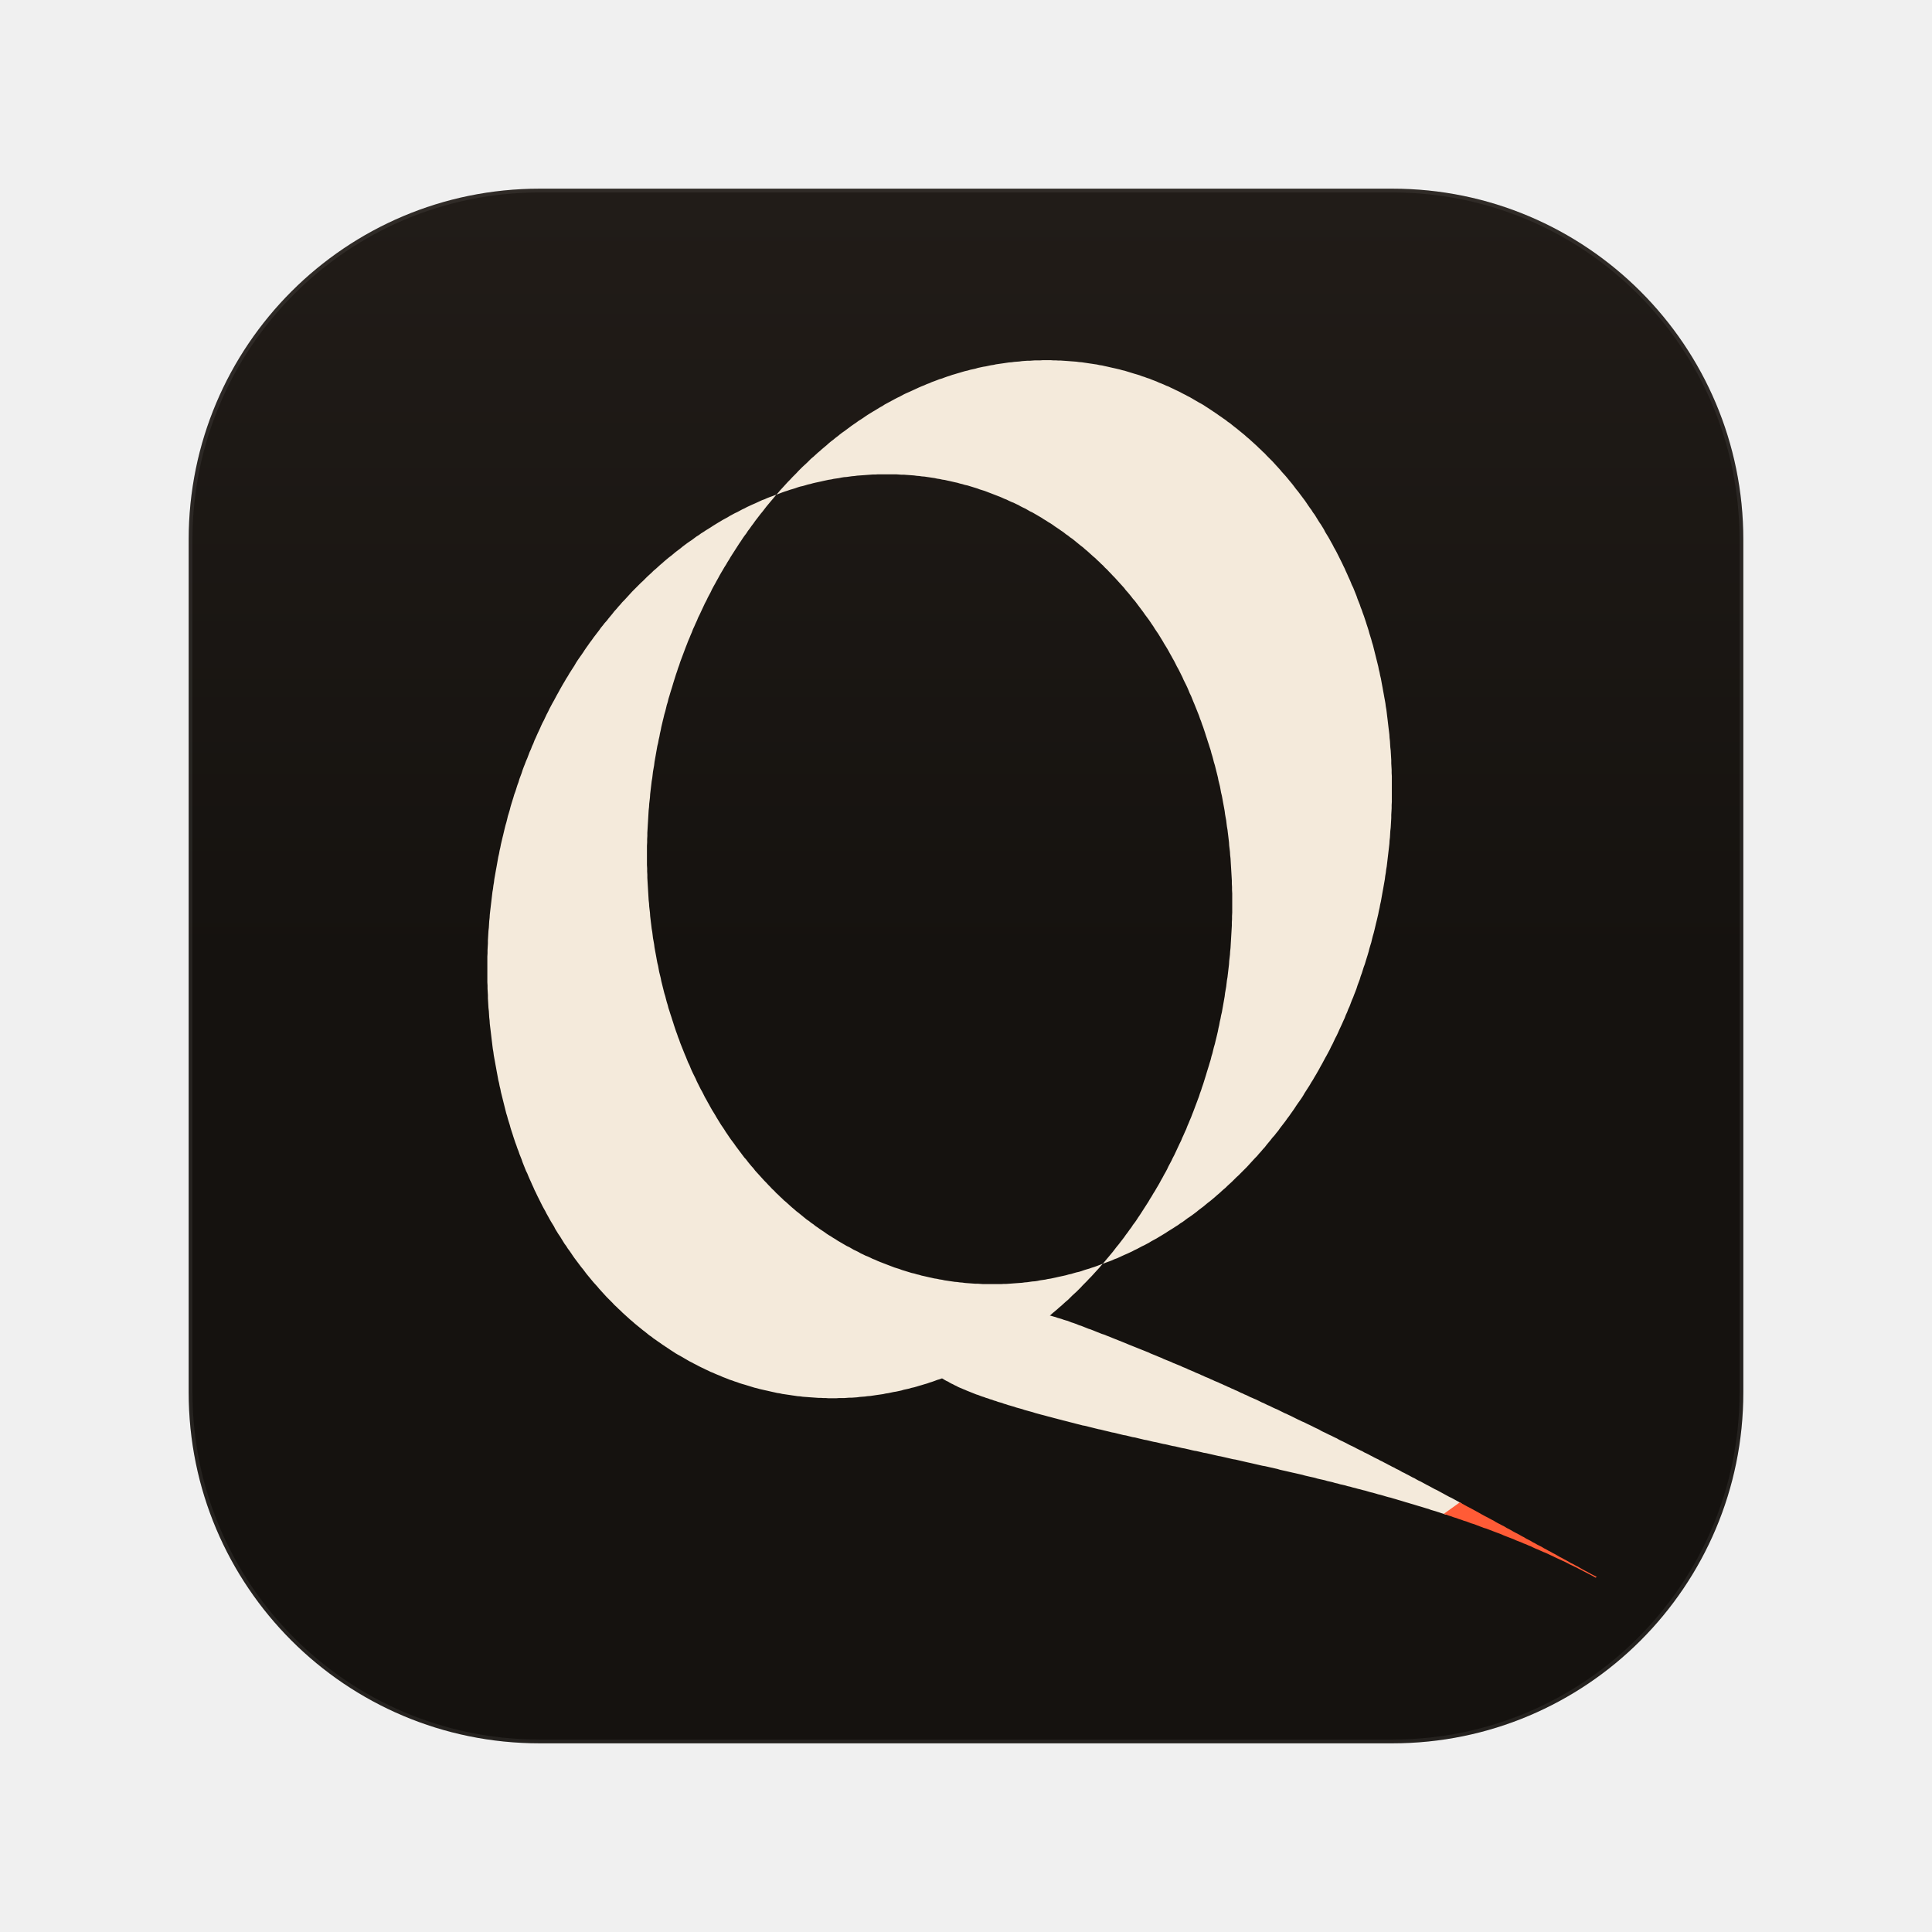
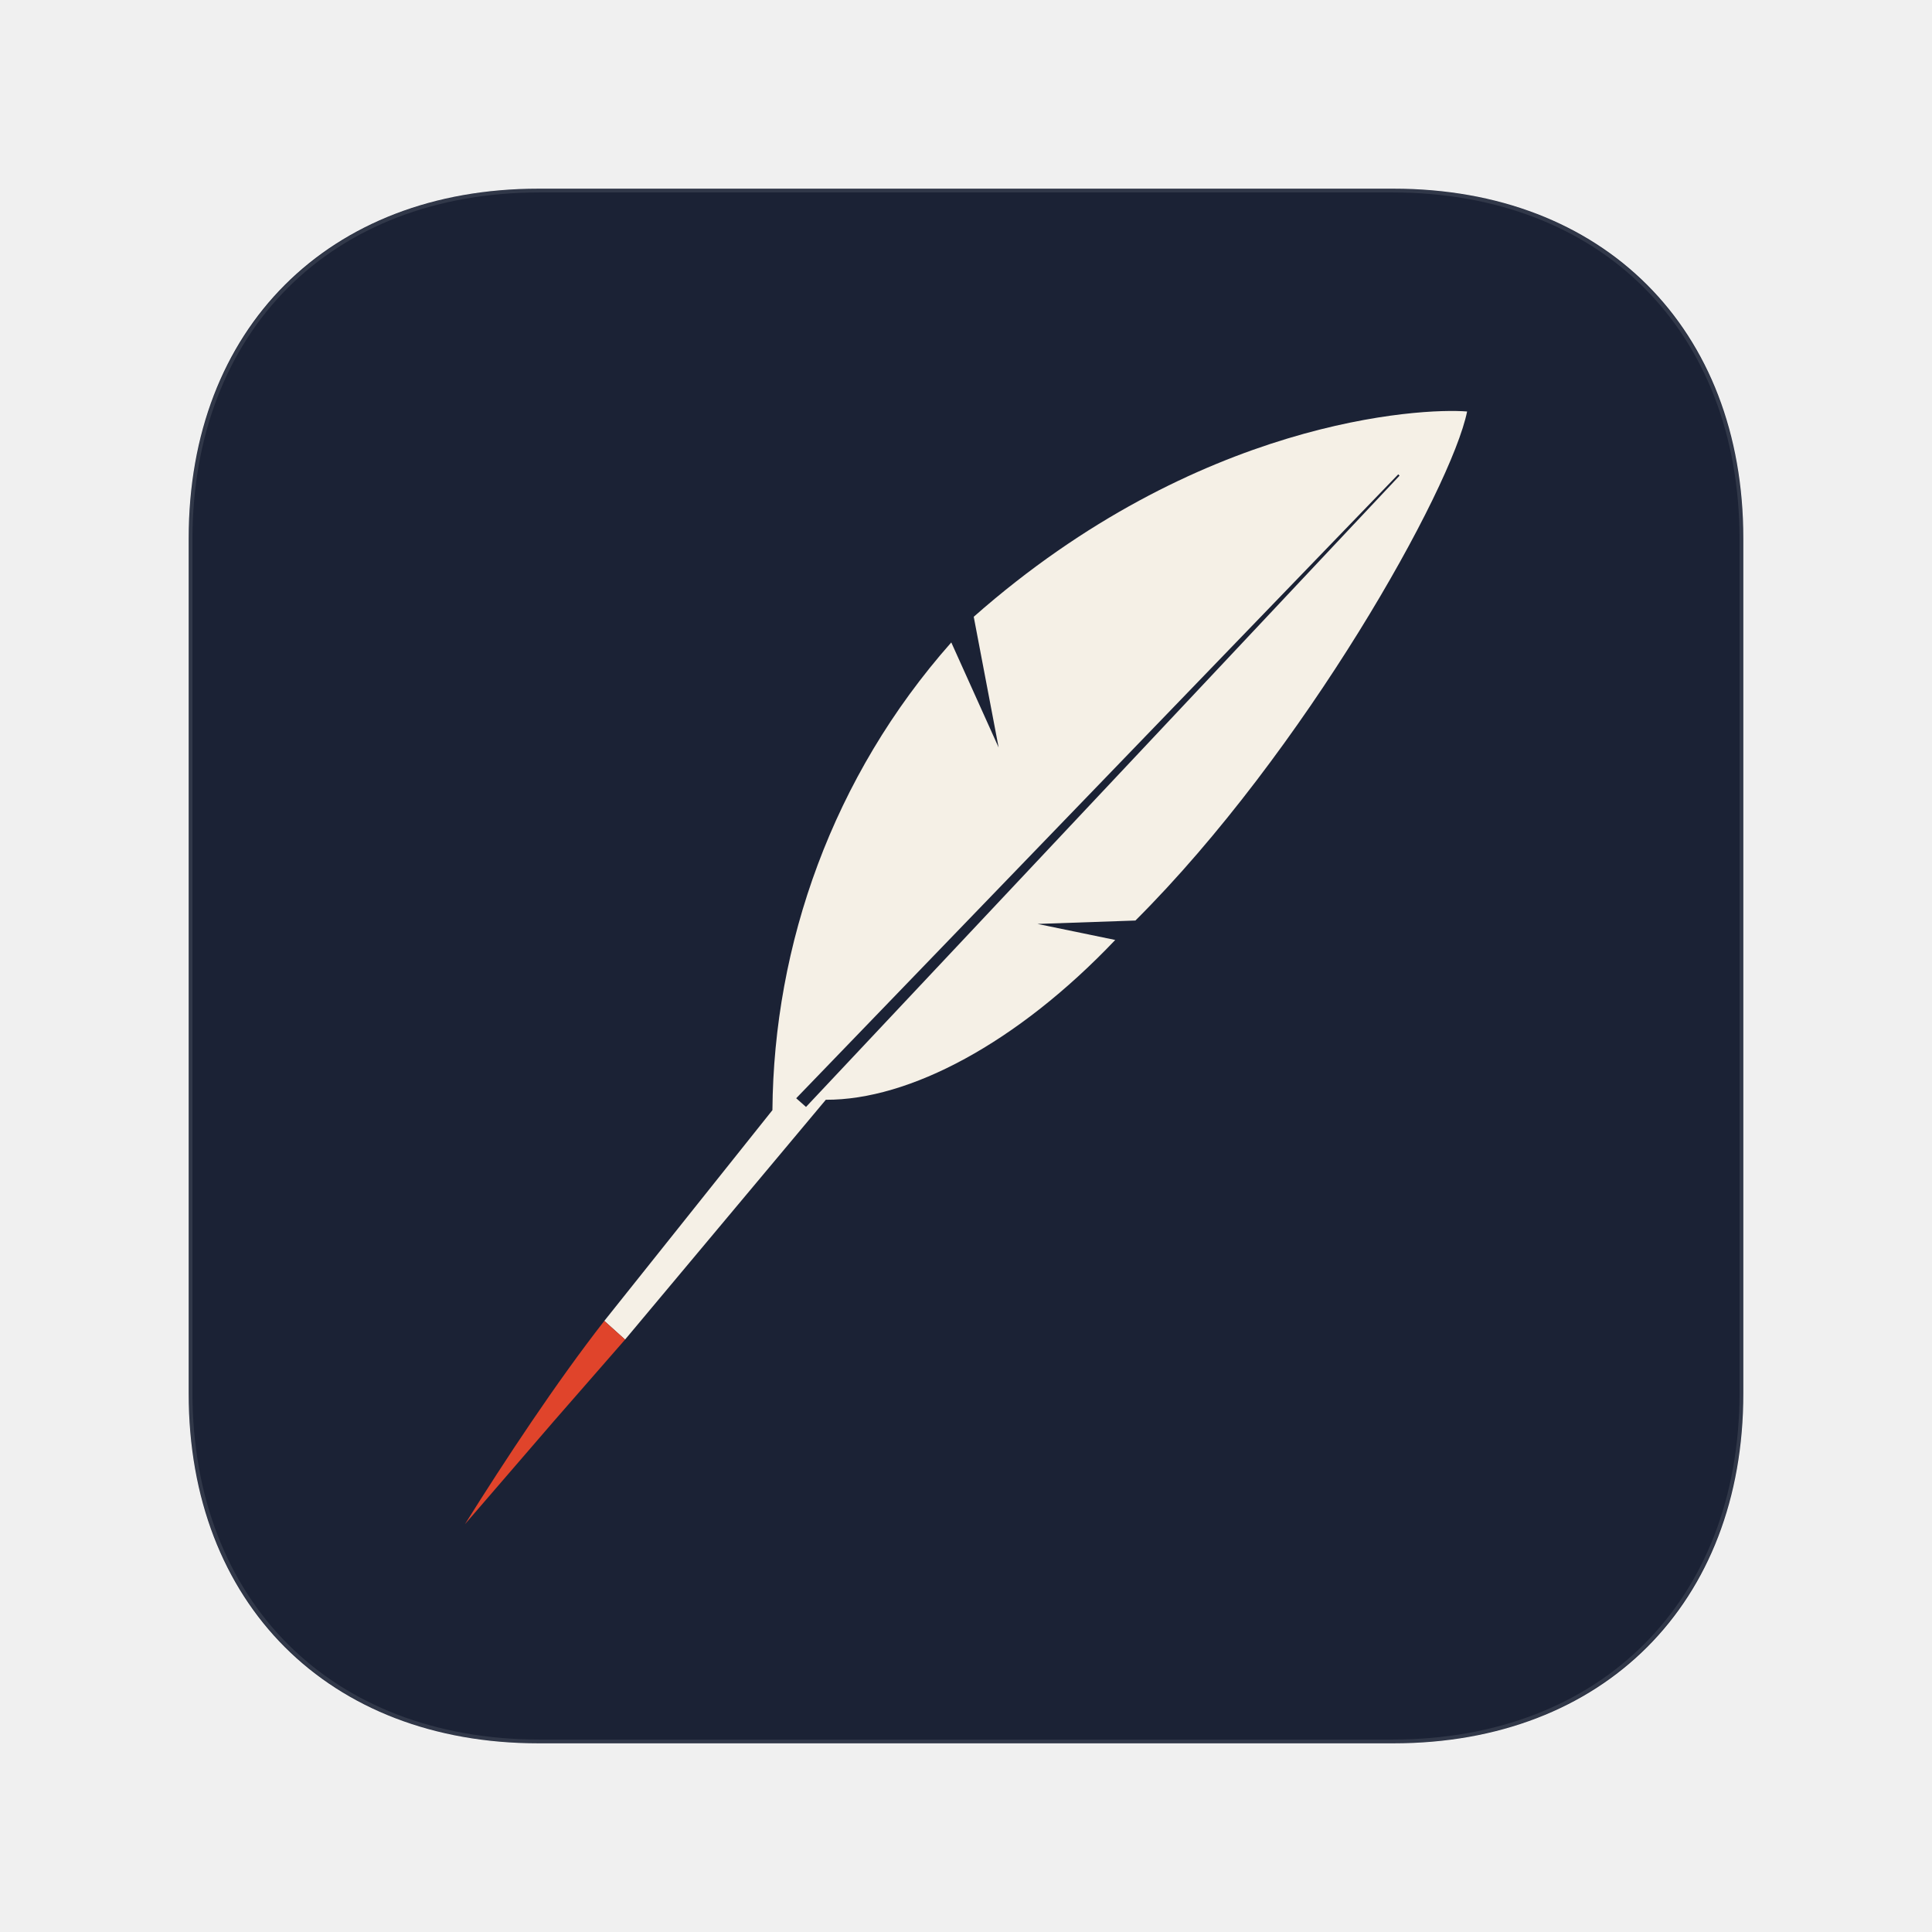
<svg xmlns="http://www.w3.org/2000/svg" viewBox="0 0 1024 1024" width="1024" height="1024">
-   <defs>
-     <linearGradient id="light" x1="0" y1="0" x2="0" y2="1">
-       <stop offset="0" stop-color="#211C18" />
-       <stop offset=".5" stop-color="#15120F" />
-     </linearGradient>
-   </defs>
-   <rect x="100" y="100" width="824" height="824" rx="186" fill="url(#light)" />
-   <rect x="101" y="101" width="822" height="822" rx="185" fill="none" stroke="#FFFFFF" stroke-opacity=".07" stroke-width="2" />
-   <path d="M451.3 225.7L450.1 226.6L448.9 227.5L447.7 228.4L446.4 229.3L445.2 230.2L444 231.2L442.8 232.1L441.6 233.1L440.4 234L439.2 235L438.1 236L436.9 237L435.7 238L434.6 239L433.4 240L432.2 241.1L431.1 242.1L429.9 243.1L428.8 244.2L427.7 245.3L426.5 246.4L425.4 247.4L424.3 248.5L423.2 249.6L422.1 250.8L421 251.9L419.9 253L418.8 254.2L417.7 255.3L416.6 256.5L415.6 257.6L414.5 258.8L413.4 260L412.4 261.2L411.3 262.4L410.3 263.6L409.3 264.8L408.2 266.1L407.2 267.3L406.2 268.5L405.2 269.8L404.2 271.1L403.2 272.3L402.2 273.6L401.2 274.9L400.2 276.2L399.3 277.5L398.3 278.8L397.4 280.1L396.4 281.4L395.5 282.8L394.5 284.1L393.6 285.4L392.7 286.8L391.8 288.1L390.9 289.5L390 290.9L389.1 292.3L388.2 293.7L387.3 295.1L386.5 296.5L385.6 297.9L384.8 299.3L383.9 300.7L383.1 302.1L382.2 303.6L381.4 305L380.6 306.5L379.8 307.9L379 309.4L378.2 310.8L377.4 312.3L376.7 313.8L375.9 315.3L375.1 316.8L374.4 318.3L373.6 319.8L372.9 321.3L372.2 322.8L371.5 324.3L370.8 325.8L370 327.4L369.4 328.9L368.7 330.4L368 332L367.3 333.5L366.7 335.1L366 336.7L365.4 338.2L364.7 339.8L364.1 341.4L363.5 342.9L362.9 344.5L362.3 346.1L361.7 347.7L361.1 349.3L360.5 350.9L360 352.5L359.4 354.1L358.9 355.7L358.3 357.4L357.8 359L357.3 360.6L356.8 362.2L356.3 363.9L355.8 365.5L355.3 367.1L354.8 368.8L354.3 370.4L353.9 372.1L353.4 373.7L353 375.4L352.6 377L352.1 378.7L351.7 380.4L351.3 382L350.9 383.7L350.5 385.4L350.2 387L349.8 388.7L349.5 390.4L349.1 392.1L348.8 393.8L348.4 395.4L348.1 397.1L347.8 398.8L347.5 400.5L347.2 402.2L346.9 403.9L346.7 405.6L346.4 407.3L346.1 409L345.9 410.7L345.7 412.4L345.4 414.1L345.2 415.8L345 417.5L344.8 419.2L344.6 420.9L344.5 422.6L344.3 424.3L344.1 426L344 427.7L343.8 429.5L343.7 431.2L343.6 432.9L343.5 434.6L343.4 436.3L343.3 438L343.2 439.7L343.1 441.4L343.1 443.1L343 444.8L343 446.5L342.9 448.3L342.9 450L342.9 451.7L342.9 453.4L342.9 455.1L342.9 456.8L342.9 458.5L343 460.2L343 461.9L343.1 463.6L343.1 465.3L343.2 467L343.3 468.7L343.4 470.4L343.5 472.1L343.6 473.7L343.7 475.4L343.8 477.1L344 478.8L344.1 480.5L344.3 482.2L344.5 483.8L344.6 485.5L344.8 487.2L345 488.9L345.2 490.5L345.4 492.2L345.7 493.9L345.9 495.5L346.1 497.2L346.4 498.8L346.7 500.5L346.9 502.1L347.2 503.8L347.5 505.4L347.8 507L348.1 508.7L348.4 510.3L348.8 511.9L349.1 513.6L349.4 515.2L349.8 516.8L350.2 518.4L350.5 520L350.9 521.6L351.3 523.2L351.7 524.8L352.1 526.4L352.6 528L353 529.6L353.4 531.1L353.9 532.7L354.3 534.3L354.8 535.8L355.3 537.4L355.8 538.9L356.3 540.5L356.8 542L357.3 543.6L357.8 545.1L358.3 546.6L358.9 548.2L359.4 549.7L360 551.2L360.5 552.7L361.1 554.2L361.7 555.7L362.3 557.2L362.9 558.7L363.5 560.1L364.1 561.6L364.7 563.1L365.4 564.5L366 566L366.6 567.4L367.3 568.9L368 570.3L368.7 571.7L369.3 573.1L370 574.5L370.7 575.9L371.4 577.3L372.2 578.7L372.9 580.1L373.6 581.5L374.4 582.9L375.1 584.2L375.9 585.6L376.6 586.9L377.4 588.3L378.2 589.6L379 590.9L379.8 592.3L380.6 593.6L381.4 594.9L382.2 596.2L383.1 597.5L383.9 598.7L384.7 600L385.6 601.3L386.4 602.5L387.3 603.8L388.2 605L389.1 606.2L390 607.5L390.9 608.7L391.8 609.9L392.7 611.1L393.6 612.3L394.5 613.5L395.5 614.6L396.4 615.8L397.3 616.9L398.3 618.1L399.3 619.2L400.2 620.4L401.2 621.5L402.2 622.6L403.2 623.7L404.2 624.8L405.2 625.9L406.2 626.9L407.2 628L408.2 629L409.2 630.1L410.3 631.1L411.3 632.2L412.4 633.2L413.4 634.2L414.5 635.2L415.5 636.2L416.6 637.1L417.7 638.1L418.8 639.1L419.8 640L420.9 640.9L422 641.9L423.2 642.8L424.3 643.7L425.4 644.6L426.5 645.5L427.6 646.4L428.8 647.2L429.9 648.1L431.1 648.9L432.2 649.8L433.4 650.6L434.5 651.4L435.7 652.2L436.9 653L438 653.8L439.2 654.6L440.4 655.3L441.6 656.1L442.8 656.8L444 657.6L445.2 658.3L446.4 659L447.6 659.7L448.8 660.4L450.1 661L451.3 661.7L452.5 662.4L453.8 663L455 663.6L456.2 664.3L457.5 664.9L458.7 665.5L460 666L461.3 666.6L462.5 667.2L463.8 667.7L465.1 668.3L466.3 668.8L467.6 669.3L468.9 669.8L470.2 670.3L471.5 670.8L472.8 671.3L474.1 671.8L475.4 672.2L476.7 672.6L478 673.1L479.3 673.5L480.6 673.9L481.9 674.3L483.2 674.7L484.6 675L485.9 675.4L487.2 675.7L488.5 676.1L489.9 676.4L491.2 676.7L492.5 677L493.9 677.3L495.2 677.6L496.6 677.8L497.9 678.1L499.3 678.3L500.6 678.6L502 678.8L503.3 679L504.7 679.2L506 679.4L507.4 679.5L508.7 679.7L510.1 679.8L511.5 680L512.8 680.1L514.2 680.2L515.6 680.3L516.9 680.4L518.3 680.4L519.7 680.5L521 680.6L522.4 680.6L523.8 680.6L525.2 680.6L526.5 680.6L527.9 680.6L529.3 680.6L530.7 680.6L532 680.5L533.4 680.5L534.8 680.4L536.2 680.3L537.5 680.2L538.9 680.1L540.3 680L541.7 679.9L543.1 679.7L544.4 679.6L545.8 679.4L547.2 679.2L548.6 679.1L549.9 678.9L551.3 678.6L552.7 678.4L554.1 678.2L555.4 677.9L556.8 677.7L558.2 677.4L559.6 677.1L560.9 676.8L562.3 676.5L563.7 676.2L565 675.9L566.4 675.5L567.8 675.2L569.1 674.8L570.5 674.4L571.9 674.1L573.2 673.7L574.6 673.2L575.9 672.8L577.3 672.4L578.7 671.9L580 671.5L581.4 671L582.7 670.5L584 670L585.4 669.5L586.7 669L588.1 668.5L589.4 668L590.7 667.4L592.1 666.9L593.4 666.3L594.7 665.7L596 665.1L597.4 664.5L598.7 663.9L600 663.3L601.3 662.6L602.6 662L603.9 661.3L605.2 660.6L606.5 660L607.8 659.3L609.1 658.6L610.4 657.8L611.7 657.1L613 656.4L614.3 655.6L615.5 654.9L616.8 654.1L618.1 653.3L619.3 652.5L620.6 651.7L621.9 650.9L623.1 650.1L624.4 649.3L625.6 648.4L626.9 647.6L628.1 646.7L629.3 645.8L630.5 645L631.8 644.1L633 643.2L634.2 642.3L635.4 641.3L636.6 640.4L637.8 639.5L639 638.5L640.2 637.5L641.4 636.6L642.6 635.6L643.8 634.6L644.9 633.6L646.1 632.6L647.3 631.5L648.4 630.5L649.6 629.5L650.7 628.4L651.8 627.4L653 626.3L654.1 625.2L655.2 624.1L656.4 623L657.5 621.9L658.6 620.8L659.7 619.7L660.8 618.6L661.9 617.4L662.9 616.3L664 615.1L665.1 613.9L666.2 612.8L667.2 611.6L668.3 610.4L669.3 609.2L670.4 608L671.4 606.7L672.4 605.5L673.4 604.3L674.4 603L675.5 601.8L676.5 600.5L677.5 599.3L678.4 598L679.4 596.7L680.4 595.4L681.4 594.1L682.3 592.8L683.3 591.5L684.2 590.2L685.2 588.8L686.1 587.5L687 586.1L687.9 584.8L688.9 583.4L689.8 582.1L690.7 580.7L691.5 579.3L692.4 577.9L693.3 576.5L694.2 575.1L695 573.7L695.9 572.3L696.7 570.9L697.6 569.4L698.4 568L699.2 566.6L700 565.1L700.8 563.7L701.6 562.2L702.4 560.7L703.2 559.3L704 557.8L704.8 556.3L705.5 554.8L706.3 553.3L707 551.8L707.7 550.3L708.5 548.8L709.2 547.3L709.9 545.7L710.6 544.2L711.3 542.7L712 541.1L712.7 539.6L713.3 538L714 536.5L714.6 534.9L715.3 533.4L715.9 531.8L716.5 530.2L717.2 528.6L717.8 527L718.4 525.5L719 523.9L719.5 522.3L720.1 520.7L720.7 519.1L721.2 517.4L721.8 515.8L722.3 514.2L722.8 512.6L723.4 511L723.9 509.3L724.4 507.7L724.9 506.1L725.4 504.4L725.8 502.8L726.3 501.1L726.8 499.5L727.2 497.8L727.6 496.2L728.1 494.5L728.5 492.9L728.9 491.2L729.3 489.5L729.7 487.9L730.1 486.2L730.5 484.5L730.8 482.9L731.2 481.2L731.5 479.5L731.9 477.8L732.2 476.1L732.5 474.4L732.8 472.7L733.1 471.1L733.4 469.4L733.7 467.7L734 466L734.2 464.3L734.5 462.6L734.7 460.9L735 459.2L735.2 457.5L735.4 455.8L735.6 454.1L735.8 452.4L736 450.7L736.2 449L736.4 447.2L736.5 445.5L736.7 443.8L736.8 442.1L736.9 440.4L737.1 438.7L737.2 437L737.3 435.3L737.4 433.6L737.4 431.9L737.5 430.2L737.6 428.4L737.6 426.7L737.7 425L737.7 423.3L737.7 421.6L737.7 419.9L737.7 418.2L737.7 416.5L737.7 414.8L737.7 413.1L737.7 411.4L737.6 409.7L737.6 408L737.5 406.3L737.4 404.6L737.4 402.9L737.3 401.2L737.2 399.5L737.1 397.8L736.9 396.1L736.8 394.5L736.7 392.8L736.5 391.1L736.4 389.4L736.2 387.7L736 386.1L735.8 384.4L735.6 382.7L735.4 381L735.2 379.4L735 377.7L734.8 376.1L734.5 374.4L734.3 372.8L734 371.1L733.7 369.5L733.4 367.8L733.1 366.2L732.8 364.5L732.5 362.9L732.2 361.3L731.9 359.6L731.5 358L731.2 356.4L730.8 354.8L730.5 353.2L730.1 351.6L729.7 350L729.3 348.4L728.9 346.8L728.5 345.2L728.1 343.6L727.7 342L727.2 340.4L726.8 338.9L726.3 337.3L725.8 335.7L725.4 334.2L724.9 332.6L724.4 331.1L723.9 329.5L723.4 328L722.9 326.5L722.3 324.9L721.8 323.4L721.2 321.9L720.7 320.4L720.1 318.9L719.5 317.4L719 315.9L718.4 314.4L717.8 312.9L717.2 311.4L716.5 310L715.9 308.5L715.3 307.1L714.6 305.6L714 304.2L713.3 302.7L712.7 301.3L712 299.9L711.3 298.4L710.6 297L709.9 295.6L709.2 294.2L708.5 292.8L707.8 291.5L707 290.1L706.3 288.7L705.5 287.3L704.8 286L704 284.6L703.2 283.3L702.4 282L701.7 280.6L700.9 279.3L700.1 278L699.2 276.7L698.4 275.4L697.6 274.1L696.8 272.8L695.9 271.6L695.1 270.3L694.2 269.1L693.3 267.8L692.5 266.6L691.6 265.3L690.7 264.1L689.8 262.9L688.9 261.7L688 260.5L687 259.3L686.1 258.1L685.2 256.9L684.3 255.8L683.3 254.6L682.4 253.5L681.4 252.3L680.4 251.2L679.4 250.1L678.5 249L677.5 247.9L676.5 246.8L675.5 245.7L674.5 244.6L673.5 243.6L672.4 242.5L671.4 241.5L670.4 240.4L669.3 239.4L668.3 238.4L667.2 237.4L666.2 236.4L665.1 235.4L664 234.4L663 233.5L661.9 232.5L660.8 231.6L659.7 230.6L658.6 229.7L657.5 228.8L656.4 227.9L655.3 227L654.1 226.1L653 225.2L651.9 224.3L650.7 223.5L649.6 222.6L648.4 221.8L647.3 221L646.1 220.2L645 219.4L643.8 218.6L642.6 217.8L641.4 217L640.2 216.2L639.1 215.5L637.9 214.7L636.7 214L635.4 213.3L634.2 212.6L633 211.9L631.8 211.2L630.6 210.5L629.4 209.9L628.1 209.2L626.9 208.6L625.6 207.9L624.4 207.3L623.1 206.7L621.9 206.1L620.6 205.5L619.4 204.9L618.1 204.4L616.8 203.8L615.6 203.3L614.3 202.8L613 202.2L611.7 201.7L610.4 201.2L609.2 200.7L607.9 200.3L606.6 199.8L605.3 199.4L604 198.9L602.7 198.5L601.3 198.1L600 197.7L598.7 197.3L597.4 196.9L596.1 196.5L594.8 196.2L593.4 195.8L592.1 195.5L590.8 195.2L589.4 194.9L588.1 194.6L586.8 194.3L585.4 194L584.1 193.7L582.7 193.5L581.4 193.2L580 193L578.7 192.8L577.3 192.6L576 192.4L574.6 192.2L573.3 192L571.9 191.9L570.5 191.7L569.2 191.6L567.8 191.5L566.5 191.4L565.1 191.3L563.7 191.2L562.3 191.1L561 191.1L559.6 191L558.2 191L556.9 190.9L555.5 190.9L554.1 190.9L552.7 190.9L551.4 191L550 191L548.6 191L547.2 191.1L545.9 191.2L544.5 191.2L543.1 191.3L541.7 191.4L540.3 191.6L539 191.7L537.6 191.8L536.2 192L534.8 192.1L533.4 192.3L532.1 192.5L530.7 192.7L529.3 192.9L527.9 193.1L526.6 193.4L525.2 193.6L523.8 193.9L522.4 194.2L521.1 194.4L519.7 194.7L518.3 195L517 195.4L515.6 195.7L514.2 196L512.9 196.4L511.5 196.7L510.1 197.1L508.8 197.5L507.4 197.9L506.1 198.3L504.7 198.7L503.3 199.2L502 199.6L500.6 200.1L499.3 200.6L497.9 201L496.6 201.5L495.3 202L493.9 202.5L492.6 203.1L491.2 203.6L489.9 204.2L488.6 204.7L487.2 205.3L485.9 205.9L484.6 206.5L483.3 207.1L482 207.7L480.6 208.3L479.3 208.9L478 209.6L476.7 210.3L475.4 210.9L474.1 211.6L472.8 212.3L471.5 213L470.2 213.7L468.9 214.4L467.7 215.2L466.4 215.9L465.1 216.7L463.8 217.5L462.6 218.2L461.3 219L460 219.8L458.8 220.6L457.5 221.5L456.3 222.3L455 223.1L453.8 224L452.6 224.8L451.3 225.7L366.7 286.2L367.9 285.3L369.1 284.4L370.4 283.6L371.6 282.7L372.9 281.9L374.1 281.1L375.4 280.3L376.7 279.5L377.9 278.7L379.2 277.9L380.5 277.1L381.7 276.4L383 275.6L384.3 274.9L385.6 274.2L386.9 273.4L388.2 272.7L389.5 272L390.8 271.4L392.1 270.7L393.4 270L394.7 269.4L396 268.7L397.3 268.1L398.6 267.5L400 266.9L401.3 266.3L402.6 265.7L403.9 265.1L405.3 264.6L406.6 264L407.9 263.5L409.3 263L410.6 262.5L412 262L413.3 261.5L414.6 261L416 260.5L417.3 260.1L418.7 259.6L420.1 259.2L421.4 258.8L422.8 258.3L424.1 257.9L425.5 257.6L426.9 257.2L428.2 256.8L429.6 256.5L431 256.1L432.3 255.8L433.7 255.5L435.1 255.2L436.4 254.9L437.8 254.6L439.2 254.3L440.6 254.1L441.9 253.8L443.3 253.6L444.7 253.4L446.1 253.1L447.4 252.9L448.8 252.8L450.2 252.6L451.6 252.4L452.9 252.3L454.3 252.1L455.7 252L457.1 251.9L458.5 251.8L459.8 251.7L461.2 251.6L462.6 251.5L464 251.5L465.3 251.4L466.7 251.4L468.1 251.4L469.5 251.4L470.8 251.4L472.2 251.4L473.6 251.4L475 251.4L476.3 251.5L477.7 251.6L479.1 251.6L480.4 251.7L481.8 251.8L483.2 251.9L484.5 252L485.9 252.2L487.3 252.3L488.6 252.5L490 252.6L491.3 252.8L492.7 253L494 253.2L495.4 253.4L496.7 253.7L498.1 253.9L499.4 254.2L500.8 254.4L502.1 254.7L503.5 255L504.8 255.3L506.1 255.6L507.5 255.9L508.8 256.3L510.1 256.6L511.4 257L512.8 257.3L514.1 257.7L515.4 258.1L516.7 258.5L518 258.9L519.3 259.4L520.6 259.8L521.9 260.2L523.2 260.7L524.5 261.2L525.8 261.7L527.1 262.2L528.4 262.7L529.7 263.2L530.9 263.7L532.2 264.3L533.5 264.8L534.7 265.4L536 266L537.3 266.5L538.5 267.1L539.8 267.7L541 268.4L542.2 269L543.5 269.6L544.7 270.3L545.9 271L547.2 271.6L548.4 272.3L549.6 273L550.8 273.7L552 274.4L553.2 275.2L554.4 275.9L555.6 276.7L556.8 277.4L558 278.2L559.1 279L560.3 279.8L561.5 280.6L562.6 281.4L563.8 282.2L564.9 283.1L566.1 283.9L567.2 284.8L568.4 285.6L569.5 286.5L570.6 287.4L571.7 288.3L572.8 289.2L574 290.1L575.1 291.1L576.2 292L577.2 292.9L578.3 293.9L579.4 294.9L580.5 295.8L581.5 296.8L582.6 297.8L583.6 298.8L584.7 299.8L585.7 300.9L586.8 301.9L587.8 303L588.8 304L589.8 305.1L590.8 306.1L591.8 307.2L592.8 308.3L593.8 309.4L594.8 310.5L595.8 311.6L596.7 312.8L597.7 313.9L598.7 315.1L599.6 316.2L600.5 317.4L601.5 318.5L602.4 319.7L603.3 320.9L604.2 322.1L605.1 323.3L606 324.5L606.9 325.8L607.8 327L608.7 328.2L609.6 329.5L610.4 330.7L611.3 332L612.1 333.3L612.9 334.5L613.8 335.8L614.6 337.1L615.4 338.4L616.2 339.7L617 341.1L617.8 342.4L618.6 343.7L619.4 345.1L620.1 346.4L620.9 347.8L621.6 349.1L622.4 350.5L623.1 351.9L623.8 353.3L624.6 354.7L625.3 356.1L626 357.5L626.7 358.9L627.3 360.3L628 361.7L628.7 363.1L629.4 364.6L630 366L630.6 367.5L631.3 368.9L631.9 370.4L632.5 371.9L633.1 373.3L633.7 374.8L634.3 376.3L634.9 377.8L635.5 379.3L636 380.8L636.6 382.3L637.1 383.8L637.7 385.4L638.2 386.9L638.7 388.4L639.2 390L639.7 391.5L640.2 393.1L640.7 394.6L641.2 396.2L641.7 397.7L642.1 399.3L642.6 400.9L643 402.4L643.4 404L643.9 405.6L644.3 407.2L644.7 408.8L645.1 410.4L645.5 412L645.8 413.6L646.2 415.2L646.6 416.8L646.9 418.4L647.2 420.1L647.6 421.7L647.9 423.3L648.2 425L648.5 426.6L648.8 428.2L649.1 429.9L649.3 431.5L649.6 433.2L649.9 434.8L650.1 436.5L650.3 438.1L650.6 439.8L650.8 441.5L651 443.1L651.2 444.8L651.4 446.5L651.5 448.2L651.7 449.8L651.9 451.5L652 453.2L652.2 454.9L652.3 456.6L652.4 458.3L652.5 459.9L652.6 461.6L652.7 463.3L652.8 465L652.9 466.7L652.9 468.4L653 470.1L653 471.8L653.1 473.5L653.1 475.2L653.1 476.9L653.1 478.6L653.1 480.3L653.1 482L653.1 483.7L653 485.5L653 487.2L652.9 488.9L652.9 490.6L652.8 492.3L652.7 494L652.6 495.7L652.5 497.4L652.4 499.1L652.3 500.8L652.2 502.5L652 504.3L651.9 506L651.7 507.7L651.5 509.4L651.4 511.1L651.2 512.8L651 514.5L650.8 516.2L650.6 517.9L650.3 519.6L650.1 521.3L649.9 523L649.6 524.7L649.3 526.4L649.1 528.1L648.8 529.8L648.5 531.5L648.2 533.2L647.9 534.9L647.6 536.6L647.2 538.2L646.9 539.9L646.5 541.6L646.2 543.3L645.8 545L645.5 546.6L645.1 548.3L644.7 550L644.3 551.6L643.9 553.3L643.4 555L643 556.6L642.6 558.3L642.1 559.9L641.7 561.6L641.2 563.2L640.7 564.9L640.2 566.5L639.7 568.1L639.2 569.8L638.7 571.4L638.2 573L637.7 574.6L637.1 576.3L636.6 577.9L636 579.5L635.5 581.1L634.9 582.7L634.3 584.3L633.7 585.9L633.1 587.5L632.5 589.1L631.9 590.6L631.3 592.2L630.6 593.8L630 595.3L629.3 596.9L628.7 598.5L628 600L627.3 601.6L626.6 603.1L626 604.6L625.2 606.2L624.5 607.7L623.8 609.2L623.1 610.7L622.4 612.2L621.6 613.7L620.9 615.2L620.1 616.7L619.3 618.2L618.6 619.7L617.8 621.2L617 622.6L616.2 624.1L615.4 625.5L614.6 627L613.8 628.4L612.9 629.9L612.1 631.3L611.2 632.7L610.4 634.1L609.5 635.5L608.7 636.9L607.8 638.3L606.9 639.7L606 641.1L605.1 642.5L604.2 643.9L603.3 645.2L602.4 646.6L601.5 647.9L600.5 649.2L599.6 650.6L598.6 651.9L597.7 653.2L596.7 654.5L595.8 655.8L594.8 657.1L593.8 658.4L592.8 659.7L591.8 660.9L590.8 662.2L589.8 663.5L588.8 664.7L587.8 665.9L586.7 667.2L585.7 668.4L584.7 669.6L583.6 670.8L582.6 672L581.5 673.2L580.4 674.4L579.4 675.5L578.3 676.7L577.2 677.8L576.1 679L575 680.1L573.9 681.2L572.8 682.4L571.7 683.5L570.6 684.6L569.5 685.6L568.3 686.7L567.2 687.8L566.1 688.9L564.9 689.9L563.8 690.9L562.6 692L561.4 693L560.3 694L559.1 695L557.9 696L556.8 697L555.6 698L554.4 698.9L553.2 699.9L552 700.8L550.8 701.8L549.6 702.7L548.3 703.6L547.1 704.5L545.9 705.4L544.7 706.3L543.4 707.2L542.2 708L541 708.9L539.7 709.7L538.5 710.5L537.2 711.4L536 712.2L534.7 713L533.4 713.8L532.2 714.5L530.9 715.3L529.6 716.1L528.3 716.8L527.1 717.6L525.8 718.3L524.5 719L523.2 719.7L521.9 720.4L520.6 721.1L519.3 721.7L518 722.4L516.7 723.1L515.4 723.7L514 724.3L512.7 724.9L511.4 725.5L510.1 726.1L508.8 726.7L507.4 727.3L506.1 727.8L504.8 728.4L503.4 728.9L502.1 729.5L500.7 730L499.4 730.5L498.1 731L496.7 731.4L495.4 731.9L494 732.4L492.7 732.8L491.3 733.3L489.9 733.7L488.6 734.1L487.2 734.5L485.9 734.9L484.5 735.3L483.1 735.6L481.8 736L480.4 736.3L479 736.6L477.7 737L476.3 737.3L474.9 737.6L473.6 737.8L472.2 738.1L470.8 738.4L469.4 738.6L468.1 738.9L466.7 739.1L465.3 739.3L463.9 739.5L462.6 739.7L461.2 739.9L459.8 740L458.4 740.2L457 740.3L455.7 740.4L454.3 740.6L452.9 740.7L451.5 740.8L450.1 740.8L448.8 740.9L447.4 741L446 741L444.6 741L443.3 741.1L441.9 741.1L440.5 741.1L439.1 741.1L437.8 741L436.4 741L435 740.9L433.7 740.9L432.3 740.8L430.9 740.7L429.5 740.6L428.2 740.5L426.8 740.4L425.5 740.3L424.1 740.1L422.7 740L421.4 739.8L420 739.6L418.7 739.4L417.3 739.2L416 739L414.6 738.8L413.3 738.5L411.9 738.3L410.6 738L409.2 737.7L407.9 737.4L406.6 737.1L405.2 736.8L403.9 736.5L402.6 736.2L401.2 735.8L399.9 735.5L398.6 735.1L397.3 734.7L396 734.3L394.7 733.9L393.3 733.5L392 733.1L390.7 732.6L389.4 732.2L388.1 731.7L386.8 731.3L385.6 730.8L384.3 730.3L383 729.8L381.7 729.2L380.4 728.7L379.2 728.2L377.9 727.6L376.6 727.1L375.4 726.5L374.1 725.9L372.9 725.3L371.6 724.7L370.4 724.1L369.1 723.4L367.9 722.8L366.6 722.1L365.4 721.5L364.2 720.8L363 720.1L361.8 719.4L360.6 718.7L359.3 718L358.1 717.3L356.9 716.5L355.8 715.8L354.6 715L353.4 714.2L352.2 713.4L351 712.6L349.9 711.8L348.7 711L347.6 710.2L346.4 709.4L345.3 708.5L344.1 707.7L343 706.8L341.9 705.9L340.7 705L339.6 704.1L338.5 703.2L337.4 702.3L336.3 701.4L335.2 700.4L334.1 699.5L333 698.5L332 697.6L330.9 696.6L329.8 695.6L328.8 694.6L327.7 693.6L326.7 692.6L325.6 691.6L324.6 690.5L323.6 689.5L322.5 688.4L321.5 687.4L320.5 686.3L319.5 685.2L318.5 684.1L317.5 683L316.6 681.9L315.6 680.8L314.6 679.7L313.6 678.5L312.7 677.4L311.7 676.2L310.8 675.1L309.9 673.9L309 672.7L308 671.5L307.1 670.3L306.2 669.1L305.3 667.9L304.4 666.7L303.5 665.4L302.7 664.2L301.8 662.9L300.9 661.7L300.1 660.4L299.2 659.2L298.4 657.9L297.6 656.6L296.8 655.3L295.9 654L295.1 652.7L294.3 651.4L293.6 650L292.8 648.7L292 647.4L291.2 646L290.5 644.7L289.7 643.3L289 641.9L288.2 640.5L287.5 639.2L286.8 637.8L286.1 636.4L285.4 635L284.7 633.6L284 632.1L283.3 630.7L282.7 629.3L282 627.8L281.4 626.4L280.7 624.9L280.1 623.5L279.5 622L278.8 620.6L278.2 619.1L277.6 617.6L277 616.1L276.5 614.6L275.9 613.1L275.3 611.6L274.8 610.1L274.2 608.6L273.7 607.1L273.1 605.5L272.6 604L272.1 602.5L271.6 600.9L271.1 599.4L270.6 597.8L270.2 596.3L269.7 594.7L269.2 593.1L268.8 591.6L268.3 590L267.9 588.4L267.5 586.8L267.1 585.2L266.7 583.6L266.3 582L265.9 580.4L265.5 578.8L265.2 577.2L264.8 575.6L264.5 574L264.1 572.4L263.8 570.7L263.5 569.1L263.2 567.5L262.9 565.8L262.6 564.2L262.3 562.5L262 560.9L261.7 559.2L261.5 557.6L261.2 555.9L261 554.3L260.8 552.6L260.6 551L260.4 549.3L260.2 547.6L260 545.9L259.8 544.3L259.6 542.6L259.5 540.9L259.3 539.2L259.2 537.5L259.1 535.9L258.9 534.2L258.8 532.5L258.7 530.8L258.6 529.1L258.6 527.4L258.5 525.7L258.4 524L258.4 522.3L258.3 520.6L258.3 518.9L258.3 517.2L258.3 515.5L258.3 513.8L258.3 512.1L258.3 510.4L258.3 508.7L258.3 507L258.4 505.3L258.4 503.6L258.5 501.8L258.6 500.1L258.6 498.4L258.7 496.7L258.8 495L258.9 493.3L259.1 491.6L259.2 489.9L259.3 488.2L259.5 486.5L259.6 484.8L259.8 483L260 481.3L260.2 479.6L260.4 477.9L260.6 476.2L260.8 474.5L261 472.8L261.3 471.1L261.5 469.4L261.8 467.7L262 466L262.3 464.3L262.6 462.6L262.9 460.9L263.2 459.3L263.5 457.6L263.8 455.9L264.1 454.2L264.5 452.5L264.8 450.8L265.2 449.1L265.5 447.5L265.9 445.8L266.3 444.1L266.7 442.5L267.1 440.8L267.5 439.1L267.9 437.5L268.4 435.8L268.8 434.2L269.2 432.5L269.7 430.9L270.2 429.2L270.6 427.6L271.1 425.9L271.6 424.3L272.1 422.7L272.6 421L273.2 419.4L273.7 417.8L274.2 416.2L274.8 414.6L275.3 412.9L275.9 411.3L276.5 409.7L277 408.1L277.6 406.5L278.2 405L278.8 403.4L279.5 401.8L280.1 400.2L280.7 398.6L281.4 397.1L282 395.5L282.7 394L283.3 392.4L284 390.9L284.7 389.3L285.4 387.8L286.1 386.3L286.8 384.7L287.5 383.2L288.3 381.7L289 380.2L289.7 378.7L290.5 377.2L291.2 375.7L292 374.2L292.8 372.7L293.6 371.3L294.4 369.8L295.2 368.3L296 366.9L296.8 365.4L297.6 364L298.4 362.6L299.3 361.1L300.1 359.7L301 358.3L301.8 356.9L302.7 355.5L303.6 354.1L304.5 352.7L305.3 351.3L306.2 349.9L307.1 348.6L308.1 347.2L309 345.9L309.9 344.5L310.8 343.2L311.8 341.8L312.7 340.5L313.7 339.2L314.6 337.9L315.6 336.6L316.6 335.3L317.6 334L318.5 332.7L319.5 331.5L320.5 330.2L321.6 329L322.6 327.7L323.6 326.5L324.6 325.3L325.6 324L326.7 322.8L327.7 321.6L328.8 320.4L329.8 319.2L330.9 318.1L332 316.9L333.1 315.7L334.1 314.6L335.2 313.4L336.3 312.3L337.4 311.2L338.5 310.1L339.6 309L340.8 307.9L341.9 306.8L343 305.7L344.2 304.6L345.3 303.6L346.4 302.5L347.6 301.5L348.7 300.5L349.9 299.4L351.1 298.4L352.2 297.4L353.4 296.4L354.6 295.4L355.8 294.5L357 293.5L358.2 292.5L359.4 291.6L360.6 290.7L361.8 289.7L363 288.8L364.2 287.9L365.5 287L366.7 286.2Z" fill="#F4EADB" />
-   <path d="M420 656L420.8 656.6L421.5 657.2L422.3 657.8L423.1 658.3L423.9 658.9L424.7 659.5L425.5 660L426.3 660.6L427.1 661.1L428 661.6L428.8 662.1L429.7 662.7L430.5 663.2L431.4 663.7L432.3 664.2L433.2 664.6L434.1 665.1L435 665.6L435.9 666.1L436.8 666.5L437.7 667L438.7 667.4L439.6 667.9L440.6 668.3L441.5 668.7L442.5 669.2L443.5 669.6L444.4 670L445.4 670.4L446.4 670.8L447.4 671.2L448.4 671.6L449.4 672L450.5 672.3L451.5 672.7L452.5 673.1L453.5 673.5L454.6 673.8L455.6 674.2L456.7 674.5L457.8 674.9L458.8 675.2L459.9 675.5L461 675.9L462.1 676.2L463.1 676.5L464.2 676.8L465.3 677.2L466.4 677.5L467.5 677.8L468.6 678.1L469.8 678.4L470.9 678.7L472 679L473.1 679.3L474.3 679.6L475.4 679.8L476.5 680.1L477.7 680.4L478.8 680.7L480 680.9L481.1 681.2L482.3 681.5L483.5 681.7L484.6 682L485.8 682.3L487 682.5L488.1 682.8L489.3 683L490.5 683.3L491.7 683.5L492.8 683.8L494 684L495.2 684.2L496.4 684.5L497.6 684.7L498.8 685L500 685.2L501.2 685.4L502.4 685.7L503.6 685.9L504.8 686.1L505.9 686.4L507.1 686.6L508.3 686.8L509.5 687.1L510.7 687.3L511.9 687.5L513.1 687.7L514.3 688L515.5 688.2L516.7 688.4L517.9 688.7L519.1 688.9L520.3 689.1L521.5 689.4L522.7 689.6L523.9 689.8L525.1 690.1L526.3 690.3L527.5 690.5L528.7 690.8L529.9 691L531.1 691.3L532.2 691.5L533.4 691.7L534.6 692L535.8 692.2L536.9 692.5L538.1 692.7L539.3 693L540.4 693.3L541.6 693.5L542.7 693.8L543.9 694L545 694.3L546.2 694.6L547.3 694.9L548.5 695.1L549.6 695.4L550.7 695.7L551.8 696L552.9 696.3L554.1 696.6L555.2 696.9L556.3 697.2L557.4 697.5L558.4 697.8L559.5 698.1L560.6 698.5L561.7 698.8L562.7 699.1L563.8 699.5L564.8 699.8L565.9 700.1L566.9 700.5L567.9 700.9L568.9 701.2L570 701.6L571 702L572 702.4L573 702.7L574 703.1L575 703.5L576 703.9L577 704.3L578 704.6L579 705L580 705.4L581 705.8L582 706.2L583 706.6L584 707L585 707.3L586 707.7L587 708.1L588 708.5L589 708.9L590 709.3L591 709.7L592 710.1L593 710.5L594 710.9L595 711.3L596 711.7L597 712.1L597.9 712.5L598.9 712.9L599.9 713.3L600.9 713.7L601.9 714.1L602.9 714.5L603.9 714.9L604.9 715.3L605.9 715.7L606.9 716.1L607.9 716.5L608.9 716.9L609.9 717.4L610.9 717.8L611.9 718.2L612.9 718.6L613.8 719L614.8 719.4L615.8 719.8L616.8 720.3L617.8 720.7L618.8 721.1L619.8 721.5L620.8 721.9L621.8 722.4L622.8 722.8L623.8 723.2L624.8 723.6L625.8 724L626.8 724.5L627.8 724.9L628.8 725.3L629.8 725.8L630.8 726.2L631.7 726.6L632.7 727L633.7 727.5L634.7 727.9L635.7 728.3L636.7 728.8L637.7 729.2L638.7 729.7L639.7 730.1L640.7 730.5L641.7 731L642.7 731.4L643.7 731.9L644.7 732.3L645.7 732.7L646.7 733.2L647.7 733.6L648.7 734.1L649.7 734.5L650.7 735L651.7 735.4L652.7 735.9L653.7 736.3L654.7 736.8L655.7 737.2L656.7 737.7L657.7 738.2L658.7 738.6L659.7 739.1L660.7 739.5L661.7 740L662.7 740.5L663.7 740.9L664.8 741.4L665.8 741.8L666.8 742.3L667.8 742.8L668.8 743.3L669.8 743.7L670.8 744.2L671.8 744.7L672.8 745.1L673.8 745.6L674.8 746.1L675.9 746.6L676.9 747L677.9 747.5L678.9 748L679.9 748.5L680.9 749L681.9 749.4L682.9 749.9L684 750.4L685 750.9L686 751.4L687 751.9L688 752.4L689.1 752.9L690.1 753.4L691.1 753.8L692.1 754.3L693.1 754.8L694.2 755.3L695.2 755.8L696.2 756.3L697.2 756.8L698.3 757.3L699.3 757.8L700.3 758.4L701.3 758.9L702.4 759.4L703.4 759.9L704.4 760.4L705.5 760.9L706.5 761.4L707.5 761.9L708.6 762.4L709.6 763L710.6 763.5L711.7 764L712.7 764.5L713.7 765L714.8 765.6L715.8 766.1L716.9 766.6L717.9 767.1L719 767.7L720 768.2L721 768.7L722.1 769.2L723.1 769.8L724.2 770.3L725.2 770.8L726.3 771.4L727.3 771.9L728.4 772.5L729.4 773L730.5 773.5L731.5 774.1L732.6 774.6L733.7 775.2L734.7 775.7L735.8 776.3L736.8 776.8L737.9 777.4L739 777.9L740 778.5L741.1 779L742.2 779.6L743.2 780.2L744.3 780.7L745.4 781.3L746.4 781.8L747.5 782.4L748.6 783L749.7 783.5L750.7 784.1L751.8 784.7L752.9 785.2L754 785.8L755.1 786.4L756.2 787L757.2 787.5L758.3 788.1L759.4 788.7L760.5 789.3L761.6 789.8L762.7 790.4L763.8 791L764.9 791.6L766 792.2L767.1 792.8L768.2 793.4L769.3 793.9L770.4 794.5L771.5 795.1L772.6 795.7L773.7 796.3L774.8 796.9L766.5 802.8L765.2 802.4L763.9 802L762.5 801.5L761.2 801.1L759.9 800.7L758.5 800.3L757.2 799.8L755.8 799.4L754.5 799L753.2 798.6L751.8 798.2L750.5 797.8L749.2 797.4L747.8 797L746.5 796.6L745.1 796.2L743.8 795.8L742.5 795.4L741.1 795L739.8 794.6L738.4 794.2L737.1 793.8L735.8 793.5L734.4 793.1L733.1 792.7L731.7 792.3L730.4 792L729.1 791.6L727.7 791.2L726.4 790.9L725 790.5L723.7 790.1L722.4 789.8L721 789.4L719.7 789.1L718.3 788.7L717 788.4L715.7 788L714.3 787.7L713 787.3L711.7 787L710.3 786.7L709 786.3L707.6 786L706.3 785.6L705 785.3L703.6 785L702.3 784.6L701 784.3L699.6 784L698.3 783.7L697 783.3L695.7 783L694.3 782.7L693 782.4L691.7 782.1L690.3 781.7L689 781.4L687.7 781.1L686.4 780.8L685 780.5L683.7 780.2L682.4 779.9L681.1 779.6L679.7 779.3L678.4 779L677.1 778.6L675.8 778.3L674.5 778L673.1 777.7L671.8 777.4L670.5 777.1L669.2 776.9L667.9 776.6L666.6 776.3L665.3 776L664 775.7L662.7 775.4L661.3 775.1L660 774.8L658.7 774.5L657.4 774.2L656.1 773.9L654.8 773.6L653.5 773.4L652.2 773.1L650.9 772.8L649.6 772.5L648.3 772.2L647 771.9L645.8 771.7L644.5 771.4L643.2 771.1L641.9 770.8L640.6 770.5L639.3 770.2L638 770L636.8 769.7L635.5 769.4L634.2 769.1L632.9 768.9L631.6 768.6L630.4 768.3L629.1 768L627.8 767.7L626.6 767.5L625.3 767.2L624 766.9L622.8 766.6L621.5 766.4L620.2 766.1L619 765.8L617.7 765.5L616.5 765.3L615.2 765L614 764.7L612.7 764.4L611.5 764.2L610.2 763.9L609 763.6L607.7 763.3L606.5 763.1L605.3 762.8L604 762.5L602.8 762.2L601.6 761.9L600.3 761.7L599.1 761.4L597.9 761.1L596.7 760.8L595.4 760.6L594.2 760.3L593 760L591.8 759.7L590.6 759.4L589.4 759.2L588.2 758.9L587 758.6L585.7 758.3L584.5 758L583.3 757.7L582.2 757.5L581 757.2L579.8 756.9L578.6 756.6L577.4 756.3L576.2 756L575 755.7L573.8 755.5L572.7 755.2L571.5 754.9L570.3 754.6L569.2 754.3L568 754L566.8 753.7L565.7 753.4L564.5 753.1L563.3 752.8L562.2 752.5L561 752.2L559.9 751.9L558.7 751.6L557.6 751.3L556.5 751L555.3 750.7L554.2 750.4L553.1 750.1L551.9 749.8L550.8 749.5L549.7 749.2L548.6 748.9L547.4 748.5L546.3 748.2L545.2 747.9L544.1 747.6L543 747.3L541.9 746.9L540.8 746.6L539.7 746.3L538.6 746L537.5 745.6L536.4 745.3L535.4 745L534.3 744.7L533.2 744.3L532.1 744L531.1 743.6L530 743.3L528.9 743L527.9 742.6L526.8 742.3L525.8 741.9L524.7 741.6L523.7 741.2L522.6 740.9L521.6 740.5L520.6 740.2L519.5 739.8L518.5 739.4L517.5 739.1L516.5 738.7L515.5 738.3L514.5 737.9L513.5 737.5L512.5 737.1L511.6 736.7L510.6 736.3L509.7 735.9L508.7 735.5L507.8 735.1L506.9 734.6L506 734.2L505.1 733.7L504.2 733.3L503.3 732.8L502.5 732.3L501.6 731.9L500.7 731.4L499.9 730.9L499.1 730.4L498.2 729.9L497.4 729.4L496.6 728.9L495.8 728.4L495 727.9L494.2 727.3L493.4 726.8L492.6 726.3L491.9 725.7L491.1 725.2L490.4 724.7L489.6 724.1L488.9 723.5L488.1 723L487.4 722.4L486.7 721.9L485.9 721.3L485.2 720.7L484.5 720.1L483.8 719.6L483.1 719L482.4 718.4L481.7 717.8L481 717.2L480.3 716.6L479.7 716L479 715.4L478.3 714.8L477.7 714.2L477 713.6L476.3 712.9L475.7 712.3L475 711.7L474.4 711.1L473.7 710.5L473.1 709.8L472.4 709.2L471.8 708.6L471.2 707.9L470.5 707.3L469.9 706.7L469.3 706L468.7 705.4L468 704.7L467.4 704.1L466.8 703.4L466.2 702.8L465.6 702.1L465 701.5L464.4 700.8L463.7 700.2L463.1 699.5L462.5 698.9L461.9 698.2L461.3 697.5L460.7 696.9L460.1 696.2L459.5 695.6L458.9 694.9L458.3 694.2L457.7 693.6L457.1 692.9L456.5 692.2L455.9 691.6L455.3 690.9L454.7 690.2L454.1 689.6L453.5 688.9L452.9 688.2L452.3 687.6L451.7 686.9L451.1 686.2L450.5 685.6L449.9 684.9L449.2 684.2L448.6 683.6L448 682.9L447.4 682.2L446.8 681.6L446.2 680.9L445.6 680.3L444.9 679.6L444.3 678.9L443.7 678.3L443.1 677.6L442.5 676.9L441.8 676.3L441.2 675.6L440.6 675L439.9 674.3L439.3 673.7L438.6 673L438 672.4L437.4 671.7L436.7 671.1L436.1 670.4L435.4 669.8L434.7 669.1L434.1 668.5L433.4 667.8L432.7 667.2L432.1 666.5L431.4 665.9L430.7 665.3L430 664.6L429.3 664L428.6 663.4L428 662.8L427.3 662.1L426.5 661.5L425.8 660.9L425.1 660.3L424.4 659.6L423.7 659L423 658.4L422.2 657.8L421.5 657.2L420.7 656.6L420 656Z" fill="#F4EADB" />
-   <path d="M773.7 796.3L774.8 796.9L775.9 797.5L777 798.1L778.1 798.7L779.3 799.3L780.4 799.9L781.5 800.5L782.6 801.1L783.7 801.7L784.9 802.4L786 803L787.1 803.6L788.3 804.2L789.4 804.8L790.5 805.4L791.7 806L792.8 806.7L793.9 807.3L795.1 807.9L796.2 808.5L797.4 809.1L798.5 809.8L799.7 810.4L800.8 811L802 811.7L803.1 812.3L804.3 812.9L805.4 813.5L806.6 814.2L807.8 814.8L808.9 815.5L810.1 816.1L811.3 816.7L812.4 817.4L813.6 818L814.8 818.7L816 819.3L817.2 819.9L818.3 820.6L819.5 821.2L820.7 821.9L821.9 822.5L823.1 823.2L824.3 823.8L825.5 824.5L826.7 825.2L827.9 825.8L829.1 826.5L830.3 827.1L831.5 827.8L832.7 828.5L834 829.1L835.2 829.8L836.4 830.4L837.6 831.1L838.8 831.8L840.1 832.5L841.3 833.1L842.5 833.8L843.8 834.5L845 835.1L846.3 835.8L845.7 836.2L844.5 835.5L843.2 834.8L842 834.2L840.7 833.5L839.5 832.9L838.2 832.2L837 831.6L835.7 830.9L834.4 830.3L833.2 829.7L831.9 829.1L830.6 828.4L829.4 827.8L828.1 827.2L826.8 826.6L825.5 826L824.2 825.4L823 824.8L821.7 824.2L820.4 823.6L819.1 823L817.8 822.5L816.5 821.9L815.2 821.3L813.9 820.8L812.6 820.2L811.4 819.6L810.1 819.1L808.8 818.5L807.4 818L806.1 817.4L804.8 816.9L803.5 816.4L802.2 815.8L800.9 815.3L799.6 814.8L798.3 814.3L797 813.8L795.7 813.2L794.4 812.7L793 812.2L791.7 811.7L790.4 811.2L789.1 810.7L787.8 810.2L786.4 809.8L785.1 809.3L783.8 808.8L782.5 808.3L781.2 807.8L779.8 807.4L778.5 806.9L777.2 806.4L775.8 806L774.5 805.5L773.2 805.1L771.9 804.6L770.5 804.2L769.2 803.7L767.9 803.3L766.5 802.8L765.2 802.4Z" fill="#FF5B36" />
+   <path d="M 285.4 100 H 738.6 C 849.84 100 924 174.16 924 285.4 V 738.6 C 924 849.84 849.84 924 738.6 924 H 285.4 C 174.16 924 100 849.84 100 738.6 V 285.4 C 100 174.16 174.16 100 285.4 100 Z" fill="#1B2235" />
+   <path d="M 285.95 101 H 738.05 C 849.02 101 923 174.98 923 285.95 V 738.05 C 923 849.02 849.02 923 738.05 923 H 285.95 C 174.98 923 101 849.02 101 738.05 V 285.95 C 101 174.98 174.98 101 285.95 101 Z" fill="none" stroke="#FFFFFF" stroke-opacity=".1" stroke-width="2" />
+   <path d="M 777.6 218.1 C 753.3 216.1 635 222.1 516.1 326.9 L 529.3 396.2 L 504.2 340.5 C 441.2 411.7 410.1 500.7 409.4 588.4 L 320.3 700.1 L 331.3 710 L 437.7 582.9 C 481.9 583.1 539.1 552.9 591.1 498.2 L 549.9 489.7 L 601.8 487.9 C 691.3 398.6 769.3 259.2 777.6 218.1 Z M 422 582.1 L 741.1 251.4 L 741.8 252.1 L 427.2 586.7 Z" fill="#F5F0E6" fill-rule="evenodd" />
+   <path d="M 320.3 700.1 L 331.3 710 L 293.5 753.3 L 246.4 807.9 C 267.6 774 295 732.5 320.3 700.1 Z" fill="#E0442B" />
</svg>
